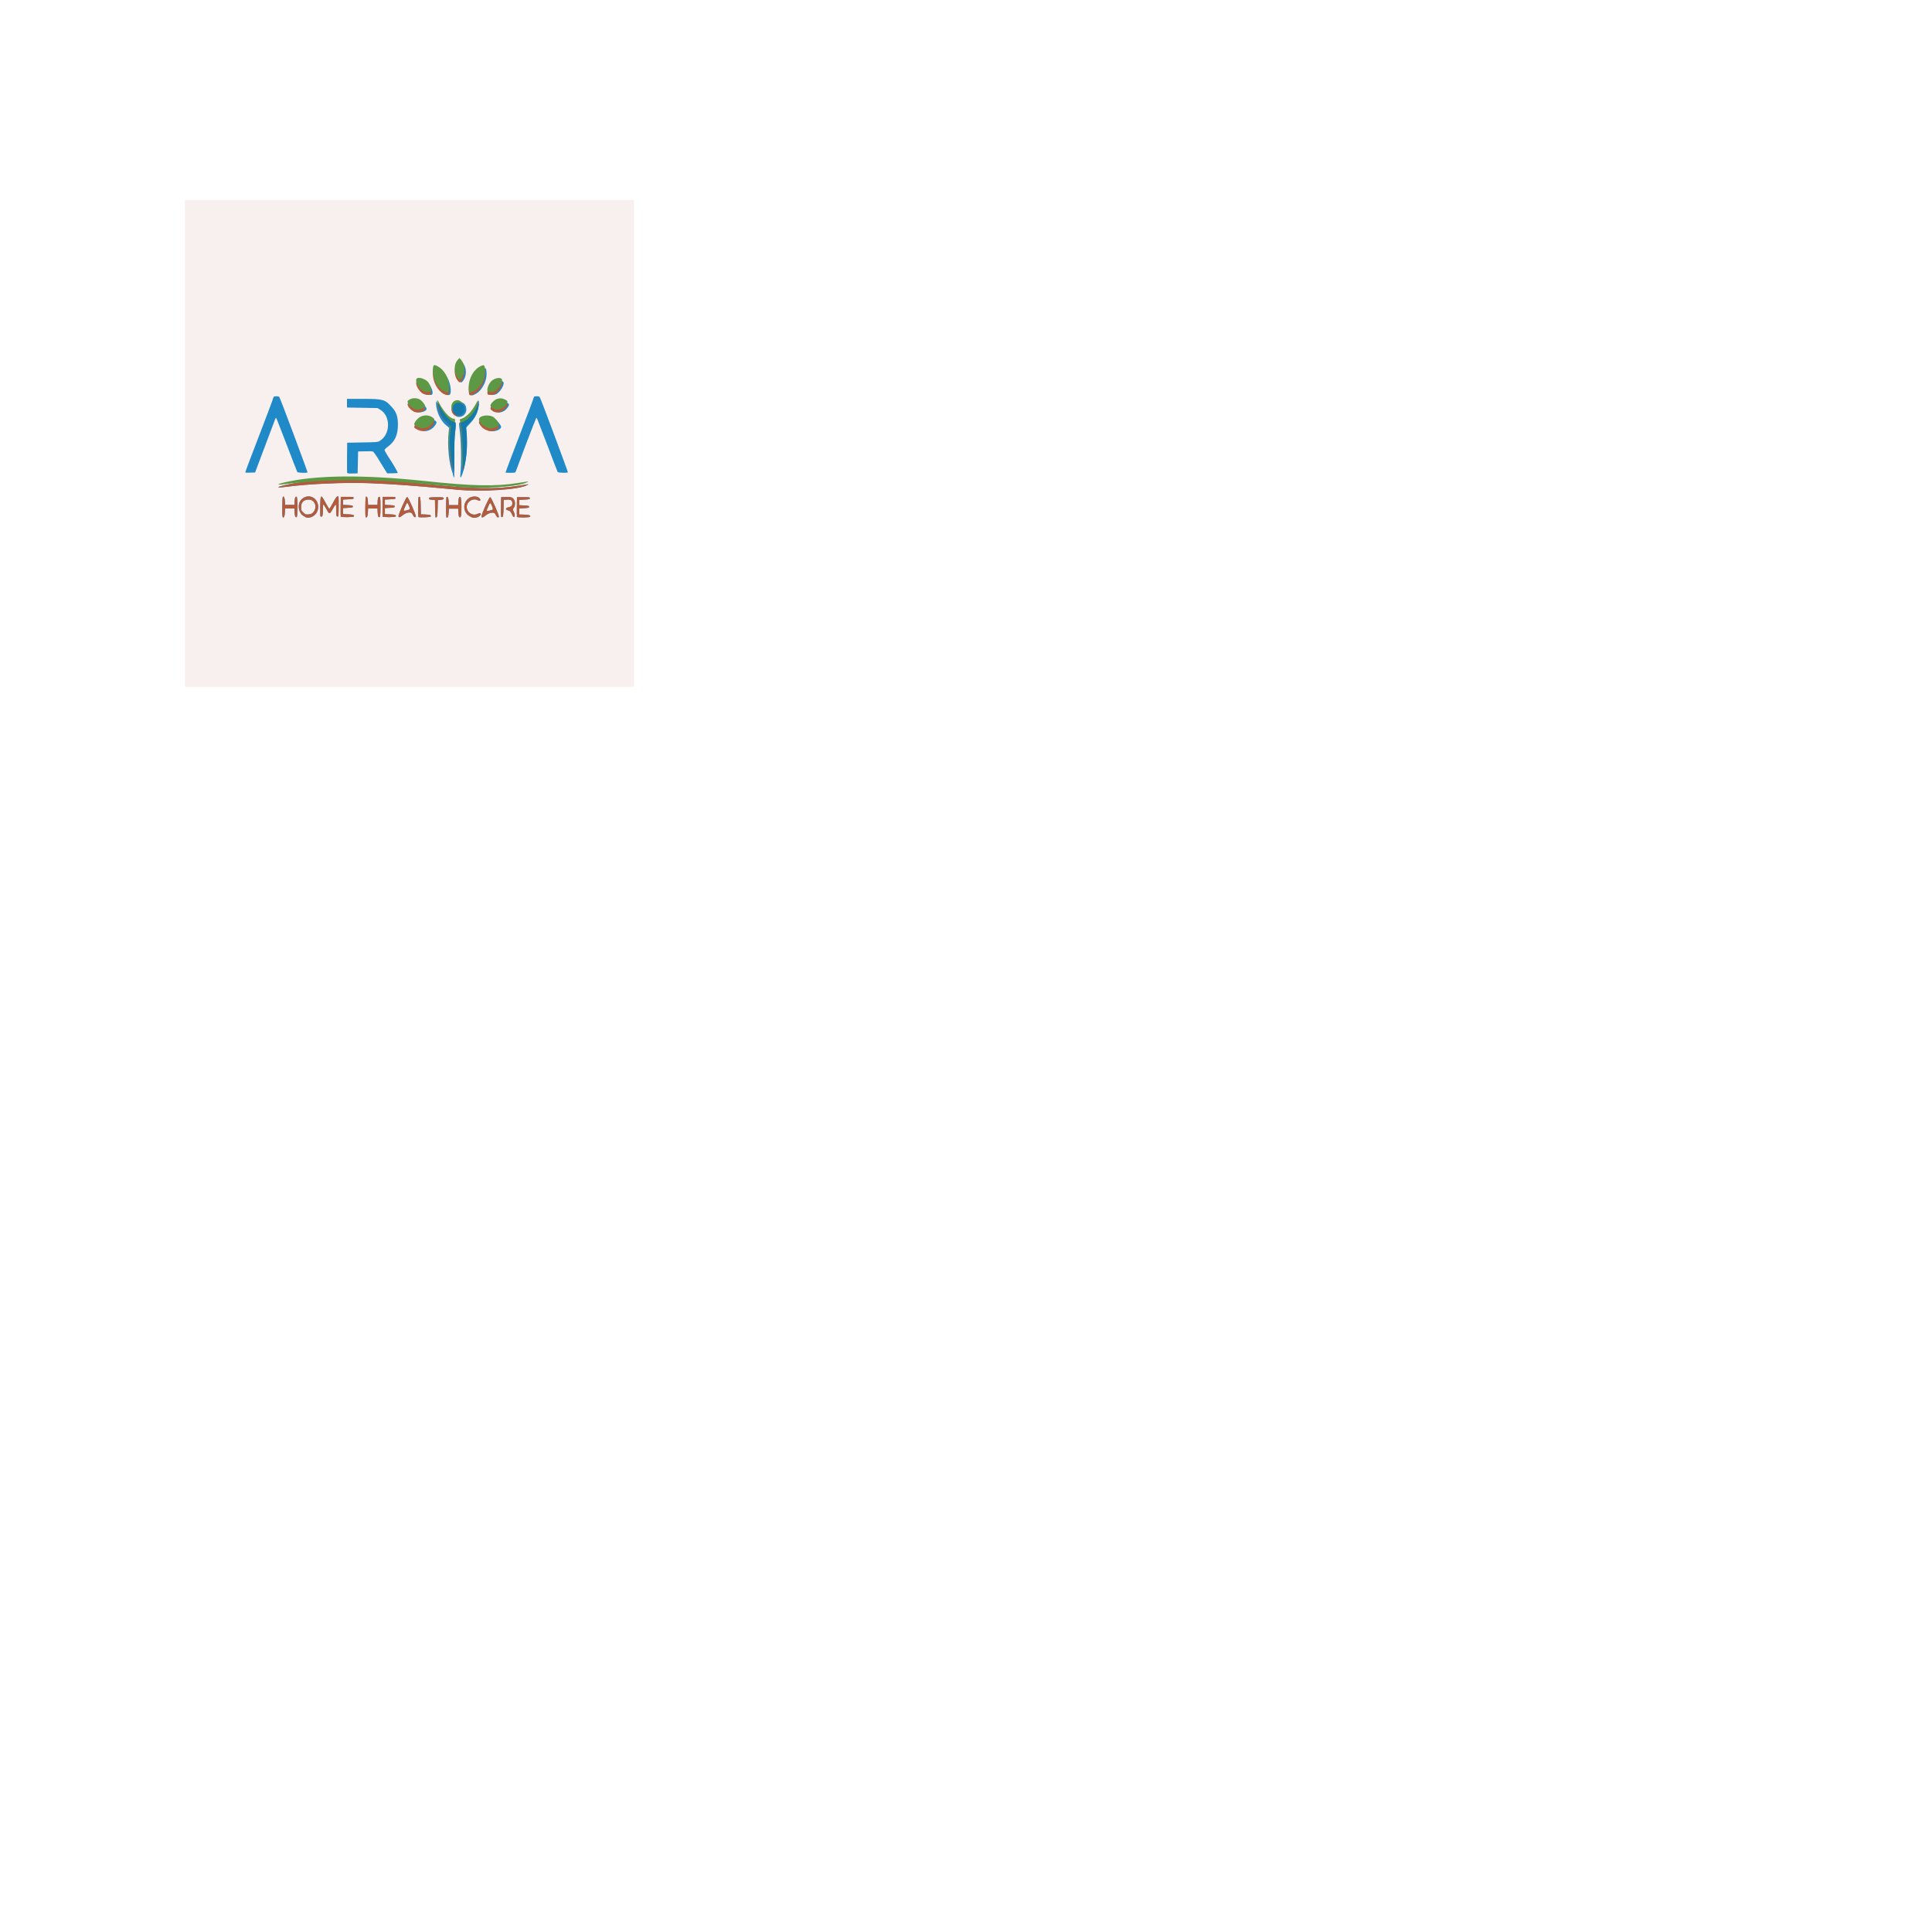
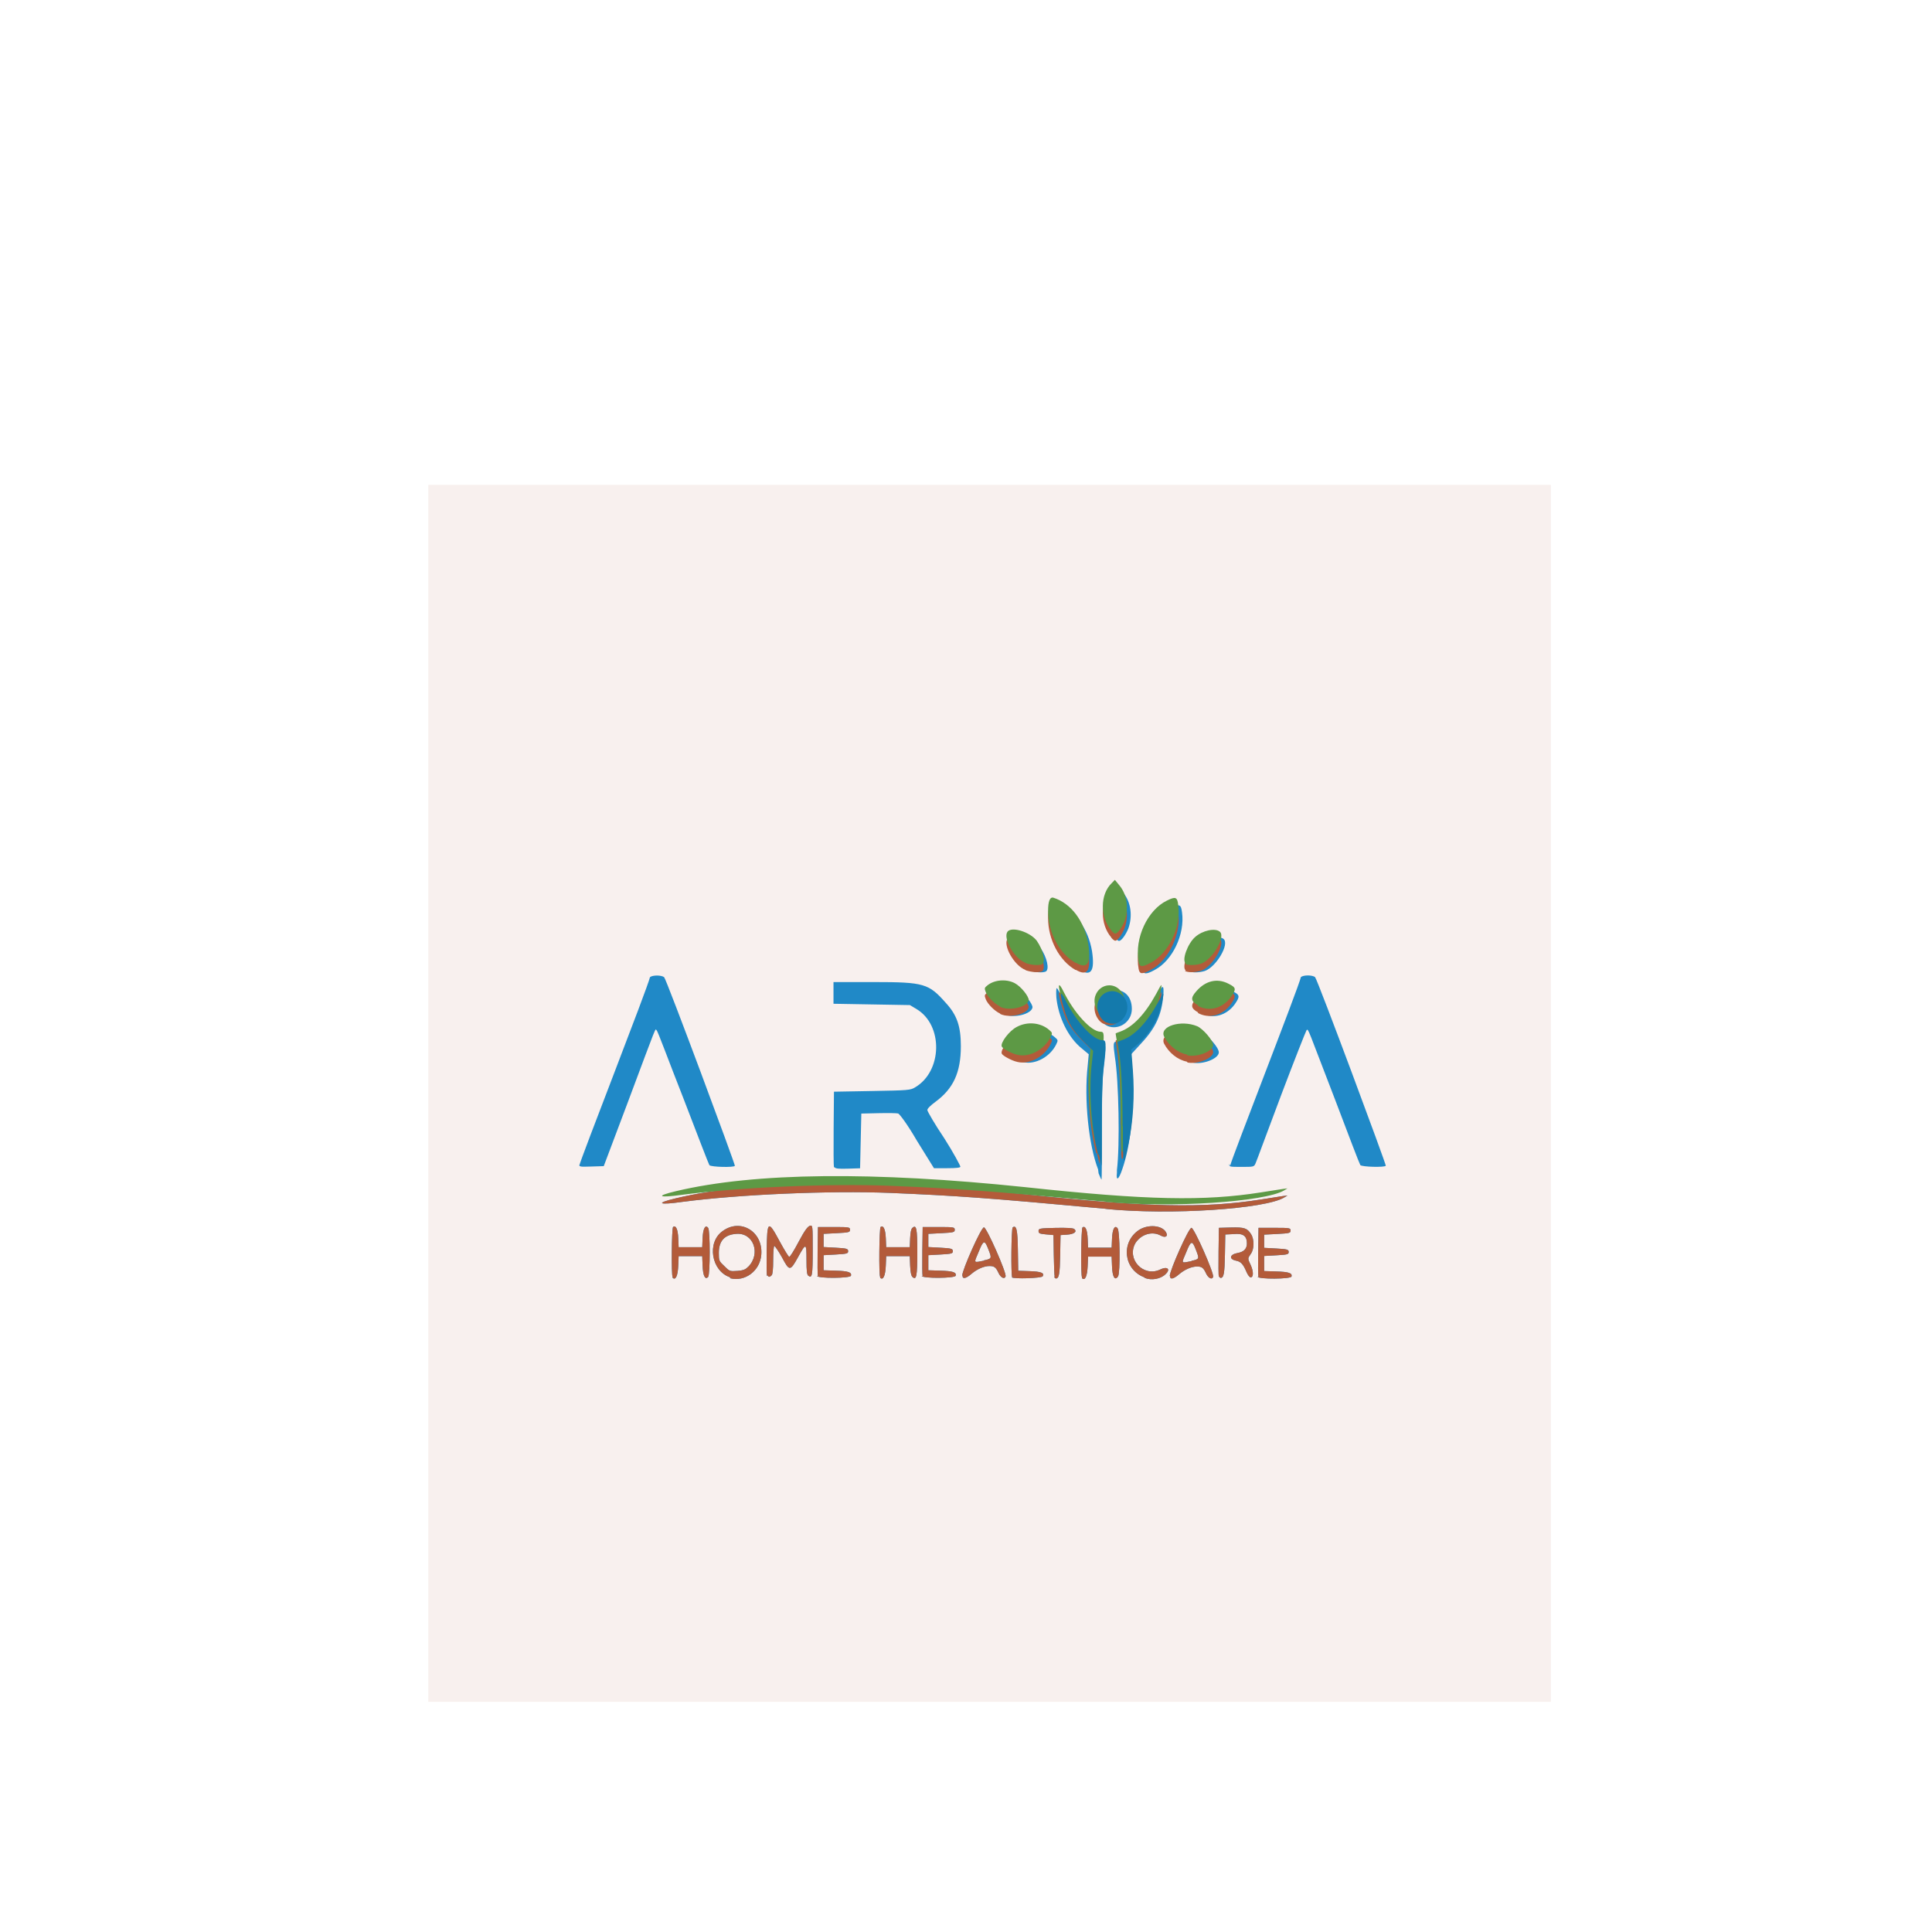
- <svg xmlns="http://www.w3.org/2000/svg" version="1.2" baseProfile="tiny-ps" viewBox="0 0 512 512">
-   <g transform="translate(11 19)">
+ <svg xmlns="http://www.w3.org/2000/svg" version="1.2" baseProfile="tiny-ps" viewBox="0 0 512 512" width="512" height="512">
+   <rect width="512" height="512" fill="none" />
+   <g transform="translate(256, 256) scale(2.5) translate(-95, -85)">
    <path d="m38 98v-64h119v129h-119z" fill="#f8f0ee" />
-     <path d="m70 118c-2-0.65-2.5-3.7-0.8-4.9 1.9-1.4 4.3 0.057 4.1 2.5-0.13 1.7-1.7 2.9-3.3 2.5zm1.9-1.1c1.4-1.4 0.56-3.7-1.3-3.5-1.2 0.091-1.8 0.76-1.8 2 0 0.84 0.019 0.88 0.57 1.4 0.56 0.56 0.59 0.58 1.4 0.52 0.59-0.046 0.86-0.14 1.1-0.41zm42 1.1c-2.2-0.83-2.5-3.7-0.59-5 0.97-0.65 2.5-0.53 2.9 0.24 0.24 0.42-0.074 0.61-0.56 0.34-0.92-0.51-2.1-0.14-2.7 0.81-0.95 1.7 0.86 3.6 2.6 2.8 0.76-0.39 1.2-0.077 0.6 0.48-0.51 0.51-1.5 0.69-2.2 0.39zm-50-0.041c-0.15-0.16-0.1-5.2 0.05-5.3 0.3-0.2 0.51 0.25 0.55 1.2l0.039 0.95h2.5l0.039-0.95c0.042-1 0.28-1.5 0.59-1.1 0.22 0.24 0.22 4.9 0 5.2-0.32 0.35-0.55-0.12-0.59-1.2l-0.039-1h-2.5l-0.04 0.99c-0.045 1.1-0.28 1.6-0.6 1.3zm10-0.088c-0.036-0.1-0.049-1.3-0.029-2.7 0.046-3.2 0.14-3.3 1.4-0.94 0.47 0.86 0.92 1.6 0.99 1.6 0.074 0.026 0.52-0.68 1-1.6 0.64-1.2 0.94-1.6 1.2-1.7 0.29-0.046 0.29-0.045 0.29 2.6 0 2.7-0.063 3-0.47 2.7-0.15-0.13-0.19-0.53-0.19-1.7 0-1.8-0.05-1.8-0.9-0.26-0.83 1.5-0.91 1.5-1.7 8e-3 -0.38-0.67-0.74-1.2-0.81-1.2-0.068 0-0.12 0.66-0.12 1.5 0 0.95-0.056 1.5-0.16 1.6-0.21 0.22-0.36 0.22-0.44-0.012zm5.4 0c-0.036-0.1-0.049-1.3-0.029-2.7l0.036-2.5h1.7c1.6 0 1.7 0.015 1.7 0.29 0 0.26-0.11 0.29-1.4 0.36l-1.4 0.071v1.4l1.3 0.071c1.1 0.065 1.3 0.096 1.3 0.36 0 0.26-0.11 0.29-1.3 0.36l-1.3 0.071v1.6l1.3 0.041c1.3 0.042 1.7 0.17 1.6 0.54-0.1 0.28-3.5 0.3-3.6 0.02zm6.6 0.088c-0.15-0.16-0.1-5.2 0.05-5.3 0.3-0.2 0.51 0.25 0.55 1.2l0.039 0.95h2.5l0.039-0.95c0.026-0.63 0.11-1 0.24-1.1 0.43-0.38 0.52 0.061 0.52 2.6 0 2.5-0.089 3-0.52 2.6-0.13-0.12-0.21-0.51-0.24-1.2l-0.039-1h-2.5l-0.04 0.99c-0.045 1.1-0.28 1.6-0.6 1.3zm4.5-0.088c-0.036-0.1-0.049-1.3-0.029-2.7l0.036-2.5h1.7c1.6 0 1.7 0.015 1.7 0.29 0 0.26-0.11 0.29-1.4 0.36l-1.4 0.071v1.4l1.3 0.071c1.1 0.065 1.3 0.096 1.3 0.36 0 0.26-0.11 0.29-1.3 0.36l-1.3 0.071v1.6l1.3 0.041c1.3 0.042 1.7 0.17 1.6 0.54-0.1 0.28-3.5 0.3-3.6 0.02zm4.2-0.066c0.004-0.59 2-5.1 2.3-5.1 0.29 0 2.4 4.8 2.3 5.2-0.12 0.34-0.52 0.14-0.76-0.38-0.27-0.59-0.45-0.72-0.96-0.72-0.58 6e-3 -1.3 0.32-1.9 0.83-0.58 0.5-0.95 0.58-0.95 0.2zm2.3-1.6c0.85-0.18 0.85-0.2 0.46-1.2-0.38-0.99-0.52-0.95-1 0.25-0.55 1.3-0.6 1.2 0.55 0.98zm3 1.8c-0.15-0.16-0.1-5.2 0.05-5.3 0.4-0.27 0.52 0.24 0.55 2.4l0.036 2.2 1.2 0.042c1.2 0.042 1.6 0.18 1.4 0.54-0.076 0.21-3.1 0.31-3.3 0.11zm4.5-0.083c-0.033-0.098-0.076-1.1-0.095-2.3l-0.034-2.1-0.79-0.071c-0.68-0.062-0.79-0.11-0.79-0.36 0-0.27 0.1-0.29 1.8-0.33 1.2-0.027 1.9 0.013 2 0.13 0.31 0.28-0.038 0.54-0.79 0.59l-0.68 0.043-0.037 2.1c-0.035 2-0.12 2.5-0.45 2.5-0.066 0-0.15-0.08-0.18-0.18zm2.9 0.083c-0.15-0.16-0.1-5.2 0.05-5.3 0.3-0.2 0.51 0.25 0.55 1.2l0.039 0.95h2.5l0.039-0.95c0.042-1 0.28-1.5 0.59-1.1 0.25 0.27 0.3 4.7 0.049 5.1-0.34 0.5-0.6 0.061-0.64-1.1l-0.039-1h-2.5l-0.04 0.99c-0.045 1.1-0.28 1.6-0.6 1.3zm9.3-0.15c5.3e-4 -0.58 2-5.1 2.3-5.1 0.29 0 2.4 4.8 2.3 5.2-0.12 0.34-0.52 0.14-0.76-0.38-0.27-0.59-0.45-0.72-0.96-0.72-0.58 6e-3 -1.3 0.32-1.9 0.83-0.58 0.5-0.95 0.58-0.95 0.2zm2.3-1.6c0.85-0.18 0.85-0.2 0.46-1.2-0.38-0.99-0.52-0.95-1 0.25-0.55 1.3-0.6 1.2 0.55 0.98zm2.9 1.7c-0.036-0.1-0.049-1.3-0.029-2.7l0.036-2.5 1.3-0.036c1.4-0.039 1.7 0.076 2.1 0.69 0.36 0.53 0.36 1.6-0.011 2.1-0.35 0.51-0.35 0.48-0.011 1.2 0.3 0.67 0.3 1.3-9e-3 1.3-0.11 0-0.31-0.26-0.44-0.57-0.34-0.8-0.58-1.1-1.1-1.2-0.8-0.16-0.69-0.67 0.17-0.82 0.65-0.11 0.97-0.46 0.97-1 0-0.8-0.38-1.1-1.4-1l-0.89 0.042-0.037 2.1c-0.035 2-0.12 2.5-0.45 2.5-0.066 0-0.15-0.083-0.19-0.18zm4.2 0c-0.036-0.1-0.049-1.3-0.029-2.7l0.036-2.5h1.7c1.6 0 1.7 0.015 1.7 0.29 0 0.26-0.11 0.29-1.4 0.36l-1.4 0.071v1.4l1.3 0.071c1.1 0.065 1.3 0.096 1.3 0.36 0 0.26-0.11 0.29-1.3 0.36l-1.3 0.071v1.6l1.3 0.041c1.3 0.042 1.7 0.17 1.6 0.54-0.1 0.28-3.5 0.3-3.6 0.02zm-16-7.2c-13-1.2-16-1.4-23-1.7-6.5-0.26-16 0.16-22 0.94-2.6 0.37-3 0.16-0.75-0.37 8.4-2 21-2.1 37-0.43 13 1.4 19 1.5 25 0.56 0.98-0.16 2-0.32 2.3-0.36l0.53-0.07-0.36 0.22c-2 1.2-12 1.9-19 1.2zm-1-4.2c-1-2.6-1.5-7.4-1.1-11l0.11-1.2-0.73-0.61c-1.5-1.2-2.5-3.4-2.7-5.4-0.04-0.57-0.02-1 0.045-1 0.065 9.7e-4 0.44 0.69 0.84 1.5 0.93 2 2.4 3.7 3.6 4.1 0.85 0.34 0.84 0.28 0.52 3-0.14 1.2-0.19 3.1-0.18 6.7 6e-3 2.8-0.011 5-0.038 5s-0.17-0.3-0.31-0.66zm2 0.069c0.32-2.6 0.2-9.4-0.22-12-0.18-1.3-0.17-1.6 0.12-1.6 1.2 0 3.4-2.4 4.4-4.9 0.52-1.2 0.72-1.2 0.61 0.035-0.17 2-0.81 3.4-2.3 5l-1.1 1.2 0.15 2.2c0.24 3.5-0.21 7.5-1.1 10-0.37 1.1-0.67 1.3-0.56 0.35zm-57-0.44c0.13-0.69 7.3-19 7.5-20 0.27-0.23 1.2-0.23 1.5 0 0.24 0.2 7.6 20 7.5 20-0.11 0.19-2.5 0.13-2.7-0.069-0.075-0.098-1.3-3.3-2.8-7.2-1.5-3.8-2.7-7.1-2.8-7.1-0.16-0.17 0.13-0.87-3 7.5l-2.6 6.9-1.3 0.041c-1.3 0.041-1.3 0.04-1.3-0.29zm27 0.14c-0.036-0.1-0.05-2-0.031-4.1l0.035-3.9 4-0.071c3.9-0.069 4.1-0.085 4.6-0.39 2.9-1.7 3-6.6 0.15-8.3l-0.7-0.42-8.1-0.14v-2.3l4.3 4e-4c5.3 5e-4 5.8 0.16 7.6 2.2 1.2 1.3 1.6 2.5 1.6 4.6-0.002 2.8-0.8 4.5-2.7 5.9-0.52 0.38-0.86 0.72-0.85 0.87 0.004 0.14 0.79 1.5 1.8 3 0.96 1.5 1.7 2.9 1.7 3 0 0.11-0.45 0.16-1.4 0.16h-1.4l-1.8-2.9c-1.1-1.9-1.9-2.9-2-2.9-0.15-0.04-1.1-0.055-2.1-0.032l-1.8 0.041-0.066 2.9-0.066 2.9-1.3 0.041c-0.97 0.031-1.3-6e-3 -1.4-0.14zm42-0.15c0.13-0.69 7.3-19 7.5-20 0.27-0.23 1.2-0.23 1.5 0 0.24 0.2 7.6 20 7.5 20-0.11 0.19-2.5 0.13-2.7-0.069-0.076-0.098-1.3-3.3-2.7-7-2.9-7.5-2.8-7.5-3-7.3-0.06 0.067-1.3 3.2-2.7 6.9-1.4 3.7-2.6 7-2.7 7.2-0.17 0.39-0.18 0.39-1.5 0.39-1.3 0-1.3-5e-3 -1.3-0.32zm-22-11c-0.5-0.1-1.5-0.63-1.6-0.85-0.21-0.37 0.79-1.7 1.6-2.1 1.1-0.59 2.5-0.46 3.4 0.31 0.37 0.32 0.37 0.34 0.17 0.76-0.62 1.3-2.2 2.2-3.5 1.9zm18-0.02c-0.98-0.19-1.9-0.95-2.4-1.9-0.52-1.1 1.8-1.8 3.5-1.1 0.61 0.26 1.7 1.5 1.7 2 0 0.64-1.6 1.3-2.7 1.1zm-9-3.8c-1.7-0.8-1.3-3.6 0.58-3.8 1.2-0.12 2 0.68 2 2 1e-3 1.4-1.4 2.3-2.6 1.8zm-11-1.3c-0.59-0.28-1.3-1-1.5-1.5-0.16-0.41-0.15-0.47 0.15-0.71 0.73-0.61 2-0.72 2.9-0.26 0.69 0.36 1.5 1.4 1.5 1.8-0.095 0.72-2 1.2-3 0.73zm21-0.12c-0.78-0.43-0.82-0.77-0.17-1.5 0.96-1.1 2.2-1.4 3.4-0.78 0.81 0.41 0.84 0.56 0.26 1.4-0.87 1.2-2.3 1.6-3.5 0.95zm-13-4.5c-1.7-0.98-2.9-3.2-2.9-5.5 0-1 0.19-1.5 0.56-1.4 1.9 0.6 3.3 2.5 3.7 4.9 0.31 2.1-0.1 2.7-1.3 2zm6.7-0.094c-0.46-2.5 0.94-5.5 3-6.5 0.91-0.45 1.1-0.39 1.2 0.48 0.32 2.3-1 5.1-2.9 6.1-0.92 0.5-1.2 0.48-1.3-0.085zm-12 0.094c-1.2-0.46-2.4-2.6-1.9-3.3 0.45-0.58 2.4 0.038 3.1 0.96 0.69 0.98 0.98 2.3 0.54 2.5-0.35 0.14-1.1 0.086-1.7-0.12zm17 0.058c-0.46-0.29 0.19-2.1 1-2.8 0.78-0.69 2.1-0.97 2.6-0.56 0.67 0.53-0.79 3-2 3.4-0.64 0.19-1.4 0.19-1.7 0.004zm-7.9-3.5c-1.2-1.4-1.2-3.8 0.042-5l0.34-0.35 0.49 0.6c0.83 1 1 2.5 0.53 3.8-0.29 0.7-0.74 1.3-0.98 1.3-0.084 0-0.27-0.14-0.42-0.32z" fill="#2089c7" />
+     <path d="m70 118c-2-0.65-2.5-3.7-0.8-4.9 1.9-1.4 4.3 0.057 4.1 2.5-0.13 1.7-1.7 2.9-3.3 2.5zm1.9-1.1c1.4-1.4 0.56-3.7-1.3-3.5-1.2 0.091-1.8 0.76-1.8 2 0 0.84 0.019 0.88 0.57 1.4 0.56 0.56 0.59 0.58 1.4 0.52 0.59-0.046 0.86-0.14 1.1-0.41zm42 1.1c-2.2-0.83-2.5-3.7-0.59-5 0.97-0.65 2.5-0.53 2.9 0.24 0.24 0.42-0.074 0.61-0.56 0.34-0.92-0.51-2.1-0.14-2.7 0.81-0.95 1.7 0.86 3.6 2.6 2.8 0.76-0.39 1.2-0.077 0.6 0.48-0.51 0.51-1.5 0.69-2.2 0.39zm-50-0.041c-0.15-0.16-0.1-5.2 0.05-5.3 0.3-0.2 0.51 0.25 0.55 1.2l0.039 0.95h2.5l0.039-0.95c0.042-1 0.28-1.5 0.59-1.1 0.22 0.24 0.22 4.9 0 5.2-0.32 0.35-0.55-0.12-0.59-1.2l-0.039-1h-2.5l-0.04 0.99c-0.045 1.1-0.28 1.6-0.6 1.3zm10-0.088c-0.036-0.1-0.049-1.3-0.029-2.7 0.046-3.2 0.14-3.3 1.4-0.94 0.47 0.86 0.92 1.6 0.99 1.6 0.074 0.026 0.52-0.68 1-1.6 0.64-1.2 0.94-1.6 1.2-1.7 0.29-0.046 0.29-0.045 0.29 2.6 0 2.7-0.063 3-0.47 2.7-0.15-0.13-0.19-0.53-0.19-1.7 0-1.8-0.05-1.8-0.9-0.26-0.83 1.5-0.91 1.5-1.7 8e-3 -0.38-0.67-0.74-1.2-0.81-1.2-0.068 0-0.12 0.66-0.12 1.5 0 0.95-0.056 1.5-0.16 1.6-0.21 0.22-0.36 0.22-0.44-0.012zm5.4 0c-0.036-0.1-0.049-1.3-0.029-2.7l0.036-2.5h1.7c1.6 0 1.7 0.015 1.7 0.29 0 0.26-0.11 0.29-1.4 0.36l-1.4 0.071v1.4l1.3 0.071c1.1 0.065 1.3 0.096 1.3 0.36 0 0.26-0.11 0.29-1.3 0.36l-1.3 0.071v1.6l1.3 0.041c1.3 0.042 1.7 0.17 1.6 0.54-0.1 0.28-3.5 0.3-3.6 0.02zm6.6 0.088c-0.15-0.16-0.1-5.2 0.05-5.3 0.3-0.2 0.51 0.25 0.55 1.2l0.039 0.95h2.5l0.039-0.95c0.026-0.63 0.11-1 0.24-1.1 0.43-0.38 0.52 0.061 0.52 2.6 0 2.5-0.089 3-0.52 2.6-0.13-0.12-0.21-0.51-0.24-1.2l-0.039-1h-2.5l-0.04 0.99c-0.045 1.1-0.28 1.6-0.6 1.3zm4.5-0.088c-0.036-0.1-0.049-1.3-0.029-2.7l0.036-2.5h1.7c1.6 0 1.7 0.015 1.7 0.29 0 0.26-0.11 0.29-1.4 0.36l-1.4 0.071v1.4l1.3 0.071c1.1 0.065 1.3 0.096 1.3 0.36 0 0.26-0.11 0.29-1.3 0.36l-1.3 0.071v1.6l1.3 0.041c1.3 0.042 1.7 0.17 1.6 0.54-0.1 0.28-3.5 0.3-3.6 0.02zm4.2-0.066c0.004-0.59 2-5.1 2.3-5.1 0.29 0 2.4 4.8 2.3 5.2-0.12 0.34-0.52 0.14-0.76-0.38-0.27-0.59-0.45-0.72-0.96-0.72-0.58 6e-3 -1.3 0.32-1.9 0.83-0.58 0.5-0.95 0.58-0.95 0.2zm2.3-1.6c0.85-0.18 0.85-0.2 0.46-1.2-0.38-0.99-0.52-0.95-1 0.25-0.55 1.3-0.6 1.2 0.55 0.98zm3 1.8c-0.15-0.16-0.1-5.2 0.05-5.3 0.4-0.27 0.52 0.24 0.55 2.4l0.036 2.2 1.2 0.042c1.2 0.042 1.6 0.18 1.4 0.54-0.076 0.21-3.1 0.31-3.3 0.11zm4.5-0.083c-0.033-0.098-0.076-1.1-0.095-2.3l-0.034-2.1-0.79-0.071c-0.68-0.062-0.79-0.11-0.79-0.36 0-0.27 0.1-0.29 1.8-0.33 1.2-0.027 1.9 0.013 2 0.13 0.31 0.28-0.038 0.54-0.79 0.59l-0.68 0.043-0.037 2.1c-0.035 2-0.12 2.5-0.45 2.5-0.066 0-0.15-0.08-0.18-0.18zm2.9 0.083c-0.15-0.16-0.1-5.2 0.05-5.3 0.3-0.2 0.51 0.25 0.55 1.2l0.039 0.95h2.5l0.039-0.95c0.042-1 0.28-1.5 0.59-1.1 0.25 0.27 0.3 4.7 0.049 5.1-0.34 0.5-0.6 0.061-0.64-1.1l-0.039-1h-2.5l-0.04 0.99c-0.045 1.1-0.28 1.6-0.6 1.3zm9.3-0.15c5.3e-4 -0.58 2-5.1 2.3-5.1 0.29 0 2.4 4.8 2.3 5.2-0.12 0.34-0.52 0.14-0.76-0.38-0.27-0.59-0.45-0.72-0.96-0.72-0.58 6e-3 -1.3 0.32-1.9 0.83-0.58 0.5-0.95 0.58-0.95 0.2zm2.3-1.6c0.85-0.18 0.85-0.2 0.46-1.2-0.38-0.99-0.52-0.95-1 0.25-0.55 1.3-0.6 1.2 0.55 0.98zm2.9 1.7c-0.036-0.1-0.049-1.3-0.029-2.7l0.036-2.5 1.3-0.036c1.4-0.039 1.7 0.076 2.1 0.69 0.36 0.53 0.36 1.6-0.011 2.1-0.35 0.51-0.35 0.48-0.011 1.2 0.3 0.67 0.3 1.3-9e-3 1.3-0.11 0-0.31-0.26-0.44-0.57-0.34-0.8-0.58-1.1-1.1-1.2-0.8-0.16-0.69-0.67 0.17-0.82 0.65-0.11 0.97-0.46 0.97-1 0-0.8-0.38-1.1-1.4-1l-0.89 0.042-0.037 2.1c-0.035 2-0.12 2.5-0.45 2.5-0.066 0-0.15-0.083-0.19-0.18zm4.2 0c-0.036-0.1-0.049-1.3-0.029-2.7l0.036-2.5h1.7c1.6 0 1.7 0.015 1.7 0.29 0 0.26-0.11 0.29-1.4 0.36l-1.4 0.071v1.4l1.3 0.071c1.1 0.065 1.3 0.096 1.3 0.36 0 0.26-0.11 0.29-1.3 0.36l-1.3 0.071v1.6l1.3 0.041c1.3 0.042 1.7 0.17 1.6 0.54-0.1 0.28-3.5 0.3-3.6 0.02zm-16-7.2c-13-1.2-16-1.4-23-1.7-6.5-0.26-16 0.16-22 0.94-2.6 0.37-3 0.16-0.75-0.37 8.4-2 21-2.1 37-0.43 13 1.4 19 1.5 25 0.56 0.98-0.16 2-0.32 2.3-0.36l0.53-0.07-0.36 0.22c-2 1.2-12 1.9-19 1.2zm-1-4.2c-1-2.6-1.5-7.4-1.1-11l0.11-1.2-0.73-0.61c-1.5-1.2-2.5-3.4-2.7-5.4-0.04-0.57-0.02-1 0.045-1 0.065 9.7e-4 0.44 0.69 0.84 1.5 0.93 2 2.4 3.7 3.6 4.1 0.85 0.34 0.84 0.28 0.52 3-0.14 1.2-0.19 3.1-0.18 6.7 6e-3 2.8-0.011 5-0.038 5s-0.17-0.3-0.31-0.66zm2 0.069c0.32-2.6 0.2-9.4-0.22-12-0.18-1.3-0.17-1.6 0.12-1.6 1.2 0 3.4-2.4 4.4-4.9 0.52-1.2 0.72-1.2 0.61 0.035-0.17 2-0.81 3.4-2.3 5l-1.1 1.2 0.15 2.2c0.2 3.5-0.21 7.5-1.1 10-0.37 1.1-0.67 1.3-0.56 0.35zm-57-0.44c0.13-0.69 7.3-19 7.5-20 0.27-0.23 1.2-0.23 1.5 0 0.24 0.2 7.6 20 7.5 20-0.11 0.19-2.5 0.13-2.7-0.069-0.075-0.098-1.3-3.3-2.8-7.2-1.5-3.8-2.7-7.1-2.8-7.1-0.16-0.17 0.13-0.87-3 7.5l-2.6 6.9-1.3 0.041c-1.3 0.041-1.3 0.04-1.3-0.29zm27 0.14c-0.036-0.1-0.05-2-0.031-4.1l0.035-3.9 4-0.071c3.9-0.069 4.1-0.085 4.6-0.39 2.9-1.7 3-6.6 0.15-8.3l-0.7-0.42-8.1-0.14v-2.3l4.3 4e-4c5.3 5e-4 5.8 0.16 7.6 2.2 1.2 1.3 1.6 2.5 1.6 4.6-0.002 2.8-0.8 4.5-2.7 5.9-0.52 0.38-0.86 0.72-0.85 0.87 0.004 0.14 0.79 1.5 1.8 3 0.96 1.5 1.7 2.9 1.7 3 0 0.11-0.45 0.16-1.4 0.16h-1.4l-1.8-2.9c-1.1-1.9-1.9-2.9-2-2.9-0.15-0.04-1.1-0.055-2.1-0.032l-1.8 0.041-0.066 2.9-0.066 2.9-1.3 0.041c-0.97 0.031-1.3-6e-3 -1.4-0.14zm42-0.15c0.13-0.69 7.3-19 7.5-20 0.27-0.23 1.2-0.23 1.5 0 0.24 0.2 7.6 20 7.5 20-0.11 0.19-2.5 0.13-2.7-0.069-0.076-0.098-1.3-3.3-2.7-7-2.9-7.5-2.8-7.5-3-7.3-0.06 0.067-1.3 3.2-2.7 6.9-1.4 3.7-2.6 7-2.7 7.2-0.17 0.39-0.18 0.39-1.5 0.39-1.3 0-1.3-5e-3 -1.3-0.32zm-22-11c-0.5-0.1-1.5-0.63-1.6-0.85-0.21-0.37 0.79-1.7 1.6-2.1 1.1-0.59 2.5-0.46 3.4 0.31 0.37 0.32 0.37 0.34 0.17 0.76-0.62 1.3-2.2 2.2-3.5 1.9zm18-0.02c-0.98-0.19-1.9-0.95-2.4-1.9-0.52-1.1 1.8-1.8 3.5-1.1 0.61 0.26 1.7 1.5 1.7 2 0 0.64-1.6 1.3-2.7 1.1zm-9-3.8c-1.7-0.8-1.3-3.6 0.58-3.8 1.2-0.12 2 0.68 2 2 1e-3 1.4-1.4 2.3-2.6 1.8zm-11-1.3c-0.59-0.28-1.3-1-1.5-1.5-0.16-0.41-0.15-0.47 0.15-0.71 0.73-0.61 2-0.72 2.9-0.26 0.69 0.36 1.5 1.4 1.5 1.8-0.095 0.72-2 1.2-3 0.73zm21-0.12c-0.78-0.43-0.82-0.77-0.17-1.5 0.96-1.1 2.2-1.4 3.4-0.78 0.81 0.41 0.84 0.56 0.26 1.4-0.87 1.2-2.3 1.6-3.5 0.95zm-13-4.5c-1.7-0.98-2.9-3.2-2.9-5.5 0-1 0.19-1.5 0.56-1.4 1.9 0.6 3.3 2.5 3.7 4.9 0.31 2.1-0.1 2.7-1.3 2zm6.7-0.094c-0.46-2.5 0.94-5.5 3-6.5 0.91-0.45 1.1-0.39 1.2 0.48 0.32 2.3-1 5.1-2.9 6.1-0.92 0.5-1.2 0.48-1.3-0.085zm-12 0.094c-1.2-0.46-2.4-2.6-1.9-3.3 0.45-0.58 2.4 0.038 3.1 0.96 0.69 0.98 0.98 2.3 0.54 2.5-0.35 0.14-1.1 0.086-1.7-0.12zm17 0.058c-0.46-0.29 0.19-2.1 1-2.8 0.78-0.69 2.1-0.97 2.6-0.56 0.67 0.53-0.79 3-2 3.4-0.64 0.19-1.4 0.19-1.7 0.004zm-7.9-3.5c-1.2-1.4-1.2-3.8 0.042-5l0.34-0.35 0.49 0.6c0.83 1 1 2.5 0.53 3.8-0.29 0.7-0.74 1.3-0.98 1.3-0.084 0-0.27-0.14-0.42-0.32z" fill="#2089c7" />
    <path d="m70 118c-2-0.65-2.5-3.7-0.8-4.9 1.9-1.4 4.3 0.057 4.1 2.5-0.13 1.7-1.7 2.9-3.3 2.5zm1.9-1.1c1.4-1.4 0.56-3.7-1.3-3.5-1.2 0.091-1.8 0.76-1.8 2 0 0.84 0.019 0.88 0.57 1.4 0.56 0.56 0.59 0.58 1.4 0.52 0.59-0.046 0.86-0.14 1.1-0.41zm42 1.1c-2.2-0.83-2.5-3.7-0.59-5 0.97-0.65 2.5-0.53 2.9 0.24 0.24 0.42-0.074 0.61-0.56 0.34-0.92-0.51-2.1-0.14-2.7 0.81-0.95 1.7 0.86 3.6 2.6 2.8 0.76-0.39 1.2-0.077 0.6 0.48-0.51 0.51-1.5 0.69-2.2 0.39zm-50-0.041c-0.15-0.16-0.1-5.2 0.05-5.3 0.3-0.2 0.51 0.25 0.55 1.2l0.039 0.95h2.5l0.039-0.95c0.042-1 0.28-1.5 0.59-1.1 0.22 0.24 0.22 4.9 0 5.2-0.32 0.35-0.55-0.12-0.59-1.2l-0.039-1h-2.5l-0.04 0.99c-0.045 1.1-0.28 1.6-0.6 1.3zm10-0.088c-0.036-0.1-0.049-1.3-0.029-2.7 0.046-3.2 0.14-3.3 1.4-0.94 0.47 0.86 0.92 1.6 0.99 1.6 0.074 0.026 0.52-0.68 1-1.6 0.64-1.2 0.94-1.6 1.2-1.7 0.29-0.046 0.29-0.045 0.29 2.6 0 2.7-0.063 3-0.47 2.7-0.15-0.13-0.19-0.53-0.19-1.7 0-1.8-0.05-1.8-0.9-0.26-0.83 1.5-0.91 1.5-1.7 8e-3 -0.38-0.67-0.74-1.2-0.81-1.2-0.068 0-0.12 0.66-0.12 1.5 0 0.95-0.056 1.5-0.16 1.6-0.21 0.22-0.36 0.22-0.44-0.012zm5.4 0c-0.036-0.1-0.049-1.3-0.029-2.7l0.036-2.5h1.7c1.6 0 1.7 0.015 1.7 0.29 0 0.26-0.11 0.29-1.4 0.36l-1.4 0.071v1.4l1.3 0.071c1.1 0.065 1.3 0.096 1.3 0.36 0 0.26-0.11 0.29-1.3 0.36l-1.3 0.071v1.6l1.3 0.041c1.3 0.042 1.7 0.17 1.6 0.54-0.1 0.28-3.5 0.3-3.6 0.02zm6.6 0.088c-0.15-0.16-0.1-5.2 0.05-5.3 0.3-0.2 0.51 0.25 0.55 1.2l0.039 0.95h2.5l0.039-0.95c0.026-0.63 0.11-1 0.24-1.1 0.43-0.38 0.52 0.061 0.52 2.6 0 2.5-0.089 3-0.52 2.6-0.13-0.12-0.21-0.51-0.24-1.2l-0.039-1h-2.5l-0.04 0.99c-0.045 1.1-0.28 1.6-0.6 1.3zm4.5-0.088c-0.036-0.1-0.049-1.3-0.029-2.7l0.036-2.5h1.7c1.6 0 1.7 0.015 1.7 0.29 0 0.26-0.11 0.29-1.4 0.36l-1.4 0.071v1.4l1.3 0.071c1.1 0.065 1.3 0.096 1.3 0.36 0 0.26-0.11 0.29-1.3 0.36l-1.3 0.071v1.6l1.3 0.041c1.3 0.042 1.7 0.17 1.6 0.54-0.1 0.28-3.5 0.3-3.6 0.02zm4.2-0.066c0.004-0.59 2-5.1 2.3-5.1 0.29 0 2.4 4.8 2.3 5.2-0.12 0.34-0.52 0.14-0.76-0.38-0.27-0.59-0.45-0.72-0.96-0.72-0.58 6e-3 -1.3 0.32-1.9 0.83-0.58 0.5-0.95 0.58-0.95 0.2zm2.3-1.6c0.85-0.18 0.85-0.2 0.46-1.2-0.38-0.99-0.52-0.95-1 0.25-0.55 1.3-0.6 1.2 0.55 0.98zm3 1.8c-0.15-0.16-0.1-5.2 0.05-5.3 0.4-0.27 0.52 0.24 0.55 2.4l0.036 2.2 1.2 0.042c1.2 0.042 1.6 0.18 1.4 0.54-0.076 0.21-3.1 0.31-3.3 0.11zm4.5-0.083c-0.033-0.098-0.076-1.1-0.095-2.3l-0.034-2.1-0.79-0.071c-0.68-0.062-0.79-0.11-0.79-0.36 0-0.27 0.1-0.29 1.8-0.33 1.2-0.027 1.9 0.013 2 0.13 0.31 0.28-0.038 0.54-0.79 0.59l-0.68 0.043-0.037 2.1c-0.035 2-0.12 2.5-0.45 2.5-0.066 0-0.15-0.08-0.18-0.18zm2.9 0.083c-0.15-0.16-0.1-5.2 0.05-5.3 0.3-0.2 0.51 0.25 0.55 1.2l0.039 0.95h2.5l0.039-0.95c0.042-1 0.28-1.5 0.59-1.1 0.25 0.27 0.3 4.7 0.049 5.1-0.34 0.5-0.6 0.061-0.64-1.1l-0.039-1h-2.5l-0.04 0.99c-0.045 1.1-0.28 1.6-0.6 1.3zm9.3-0.15c5.3e-4 -0.58 2-5.1 2.3-5.1 0.29 0 2.4 4.8 2.3 5.2-0.12 0.34-0.52 0.14-0.76-0.38-0.27-0.59-0.45-0.72-0.96-0.72-0.58 6e-3 -1.3 0.32-1.9 0.83-0.58 0.5-0.95 0.58-0.95 0.2zm2.3-1.6c0.85-0.18 0.85-0.2 0.46-1.2-0.38-0.99-0.52-0.95-1 0.25-0.55 1.3-0.6 1.2 0.55 0.98zm2.9 1.7c-0.036-0.1-0.049-1.3-0.029-2.7l0.036-2.5 1.3-0.036c1.4-0.039 1.7 0.076 2.1 0.69 0.36 0.53 0.36 1.6-0.011 2.1-0.35 0.51-0.35 0.48-0.011 1.2 0.3 0.67 0.3 1.3-9e-3 1.3-0.11 0-0.31-0.26-0.44-0.57-0.34-0.8-0.58-1.1-1.1-1.2-0.8-0.16-0.69-0.67 0.17-0.82 0.65-0.11 0.97-0.46 0.97-1 0-0.8-0.38-1.1-1.4-1l-0.89 0.042-0.037 2.1c-0.035 2-0.12 2.5-0.45 2.5-0.066 0-0.15-0.083-0.19-0.18zm4.2 0c-0.036-0.1-0.049-1.3-0.029-2.7l0.036-2.5h1.7c1.6 0 1.7 0.015 1.7 0.29 0 0.26-0.11 0.29-1.4 0.36l-1.4 0.071v1.4l1.3 0.071c1.1 0.065 1.3 0.096 1.3 0.36 0 0.26-0.11 0.29-1.3 0.36l-1.3 0.071v1.6l1.3 0.041c1.3 0.042 1.7 0.17 1.6 0.54-0.1 0.28-3.5 0.3-3.6 0.02zm-16-7.2c-13-1.2-16-1.4-23-1.7-6.5-0.26-16 0.16-22 0.94-2.6 0.37-3 0.16-0.75-0.37 8.4-2 21-2.1 37-0.43 13 1.4 19 1.5 25 0.56 0.98-0.16 2-0.32 2.3-0.36l0.53-0.07-0.36 0.22c-2 1.2-12 1.9-19 1.2zm-1.2-5.9c-0.72-2.8-0.99-6.7-0.68-9.5l0.16-1.5-0.99-0.98c-1.1-1.1-1.7-2-2.1-3.5-0.52-1.7-0.43-2.1 0.18-0.85 1.1 2.2 2.9 4.2 3.9 4.2 0.39 0 0.41 0.23 0.16 2.4-0.18 1.6-0.24 3.1-0.23 6.5 2e-3 2.4-6e-3 4.4-0.016 4.4-0.011 0-0.15-0.52-0.31-1.2zm2.6-3c-1e-3 -3.8-0.14-6.6-0.42-8.2-0.067-0.38-0.12-0.72-0.12-0.74 0-0.022 0.22-0.12 0.5-0.21 1.3-0.47 2.6-1.8 3.8-4 0.58-1.1 0.61-1.1 0.53-0.59-0.32 2.2-1.4 4-3 5.3l-0.37 0.29 0.17 2.2c0.2 2.7 0.038 5.4-0.47 7.8-0.56 2.6-0.59 2.6-0.59-1.9zm-11-6.7c-0.5-0.1-1.5-0.63-1.6-0.85-0.21-0.37 0.79-1.7 1.6-2.1 1.1-0.59 2.5-0.46 3.4 0.31 0.37 0.32 0.37 0.34 0.17 0.76-0.62 1.3-2.2 2.2-3.5 1.9zm18-0.02c-0.98-0.19-1.9-0.95-2.4-1.9-0.52-1.1 1.8-1.8 3.5-1.1 0.61 0.26 1.7 1.5 1.7 2 0 0.64-1.6 1.3-2.7 1.1zm-8.8-4c-0.76-0.34-1.2-1.5-0.86-2.3 0.42-1.1 1.8-1.4 2.6-0.51 1.2 1.3-0.12 3.5-1.7 2.8zm-11-1.1c-0.59-0.28-1.3-1-1.5-1.5-0.16-0.41-0.15-0.47 0.15-0.71 0.73-0.61 2-0.72 2.9-0.26 0.69 0.36 1.5 1.4 1.5 1.8-0.095 0.72-2 1.2-3 0.73zm21-0.12c-0.78-0.43-0.82-0.77-0.17-1.5 0.96-1.1 2.2-1.4 3.4-0.78 0.81 0.41 0.84 0.56 0.26 1.4-0.87 1.2-2.3 1.6-3.5 0.95zm-13-4.5c-1.7-0.98-2.9-3.2-2.9-5.5 0-1 0.19-1.5 0.56-1.4 1.9 0.6 3.3 2.5 3.7 4.9 0.31 2.1-0.1 2.7-1.3 2zm6.7-0.094c-0.46-2.5 0.94-5.5 3-6.5 0.91-0.45 1.1-0.39 1.2 0.48 0.32 2.3-1 5.1-2.9 6.1-0.92 0.5-1.2 0.48-1.3-0.085zm-12 0.094c-1.2-0.46-2.4-2.6-1.9-3.3 0.45-0.58 2.4 0.038 3.1 0.96 0.69 0.98 0.98 2.3 0.54 2.5-0.35 0.14-1.1 0.086-1.7-0.12zm17 0.058c-0.46-0.29 0.19-2.1 1-2.8 0.78-0.69 2.1-0.97 2.6-0.56 0.67 0.53-0.79 3-2 3.4-0.64 0.19-1.4 0.19-1.7 0.004zm-7.9-3.5c-1.2-1.4-1.2-3.8 0.042-5l0.34-0.35 0.49 0.6c0.83 1 1 2.5 0.53 3.8-0.29 0.7-0.74 1.3-0.98 1.3-0.084 0-0.27-0.14-0.42-0.32z" fill="#b35b3a" />
    <path d="m110 110c-13-1.2-16-1.4-23-1.7-6.5-0.26-16 0.16-22 0.94-2.6 0.37-3 0.16-0.75-0.37 8.4-2 21-2.1 37-0.43 13 1.4 19 1.5 25 0.56 0.98-0.16 2-0.32 2.3-0.36l0.53-0.07-0.36 0.22c-2 1.2-12 1.9-19 1.2zm-1.2-5.9c-0.72-2.8-0.99-6.7-0.68-9.5l0.16-1.5-0.99-0.98c-1.1-1.1-1.7-2-2.1-3.5-0.52-1.7-0.43-2.1 0.18-0.85 1.1 2.2 2.9 4.2 3.9 4.2 0.39 0 0.41 0.23 0.16 2.4-0.18 1.6-0.24 3.1-0.23 6.5 2e-3 2.4-6e-3 4.4-0.016 4.4-0.011 0-0.15-0.52-0.31-1.2zm2.6-3c-1e-3 -3.8-0.14-6.6-0.42-8.2-0.067-0.38-0.12-0.72-0.12-0.74 0-0.022 0.22-0.12 0.5-0.21 1.3-0.47 2.6-1.8 3.8-4 0.58-1.1 0.61-1.1 0.53-0.59-0.32 2.2-1.4 4-3 5.3l-0.37 0.29 0.17 2.2c0.2 2.7 0.038 5.4-0.47 7.8-0.56 2.6-0.59 2.6-0.59-1.9zm-11-6.7c-0.5-0.1-1.5-0.63-1.6-0.85-0.21-0.37 0.79-1.7 1.6-2.1 1.1-0.59 2.5-0.46 3.4 0.31 0.37 0.32 0.37 0.34 0.17 0.76-0.62 1.3-2.2 2.2-3.5 1.9zm18-0.02c-0.98-0.19-1.9-0.95-2.4-1.9-0.52-1.1 1.8-1.8 3.5-1.1 0.61 0.26 1.7 1.5 1.7 2 0 0.64-1.6 1.3-2.7 1.1zm-8.8-4c-0.76-0.34-1.2-1.5-0.86-2.3 0.42-1.1 1.8-1.4 2.6-0.51 1.2 1.3-0.12 3.5-1.7 2.8zm-11-1.1c-0.59-0.28-1.3-1-1.5-1.5-0.16-0.41-0.15-0.47 0.15-0.71 0.73-0.61 2-0.72 2.9-0.26 0.69 0.36 1.5 1.4 1.5 1.8-0.095 0.72-2 1.2-3 0.73zm21-0.12c-0.78-0.43-0.82-0.77-0.17-1.5 0.96-1.1 2.2-1.4 3.4-0.78 0.81 0.41 0.84 0.56 0.26 1.4-0.87 1.2-2.3 1.6-3.5 0.95zm-13-4.5c-1.7-0.98-2.9-3.2-2.9-5.5 0-1 0.19-1.5 0.56-1.4 1.9 0.6 3.3 2.5 3.7 4.9 0.31 2.1-0.1 2.7-1.3 2zm6.7-0.094c-0.46-2.5 0.94-5.5 3-6.5 0.91-0.45 1.1-0.39 1.2 0.48 0.32 2.3-1 5.1-2.9 6.1-0.92 0.5-1.2 0.48-1.3-0.085zm-12 0.094c-1.2-0.46-2.4-2.6-1.9-3.3 0.45-0.58 2.4 0.038 3.1 0.96 0.69 0.98 0.98 2.3 0.54 2.5-0.35 0.14-1.1 0.086-1.7-0.12zm17 0.058c-0.46-0.29 0.19-2.1 1-2.8 0.78-0.69 2.1-0.97 2.6-0.56 0.67 0.53-0.79 3-2 3.4-0.64 0.19-1.4 0.19-1.7 0.004zm-7.9-3.5c-1.2-1.4-1.2-3.8 0.042-5l0.34-0.35 0.49 0.6c0.83 1 1 2.5 0.53 3.8-0.29 0.7-0.74 1.3-0.98 1.3-0.084 0-0.27-0.14-0.42-0.32z" fill="#5d9945" />
    <path d="m109 105c-0.72-2.8-0.99-6.7-0.68-9.5l0.16-1.5-0.99-0.98c-1.1-1.1-1.7-2-2.1-3.5-0.52-1.7-0.43-2.1 0.18-0.85 1.1 2.2 2.9 4.2 3.9 4.2 0.39 0 0.41 0.23 0.16 2.4-0.18 1.6-0.24 3.1-0.23 6.5 2e-3 2.4-6e-3 4.4-0.016 4.4-0.011 0-0.15-0.52-0.31-1.2zm2.6-3c-1e-3 -3.8-0.14-6.6-0.42-8.2-0.067-0.38-0.12-0.72-0.12-0.74 0-0.022 0.22-0.12 0.5-0.21 1.3-0.47 2.6-1.8 3.8-4 0.58-1.1 0.61-1.1 0.53-0.59-0.32 2.2-1.4 4-3 5.3l-0.37 0.29 0.17 2.2c0.2 2.7 0.038 5.4-0.47 7.8-0.56 2.6-0.59 2.6-0.59-1.9zm-1.7-11c-0.76-0.34-1.2-1.5-0.86-2.3 0.42-1.1 1.8-1.4 2.6-0.51 1.2 1.3-0.12 3.5-1.7 2.8z" fill="#147aac" />
  </g>
</svg>
